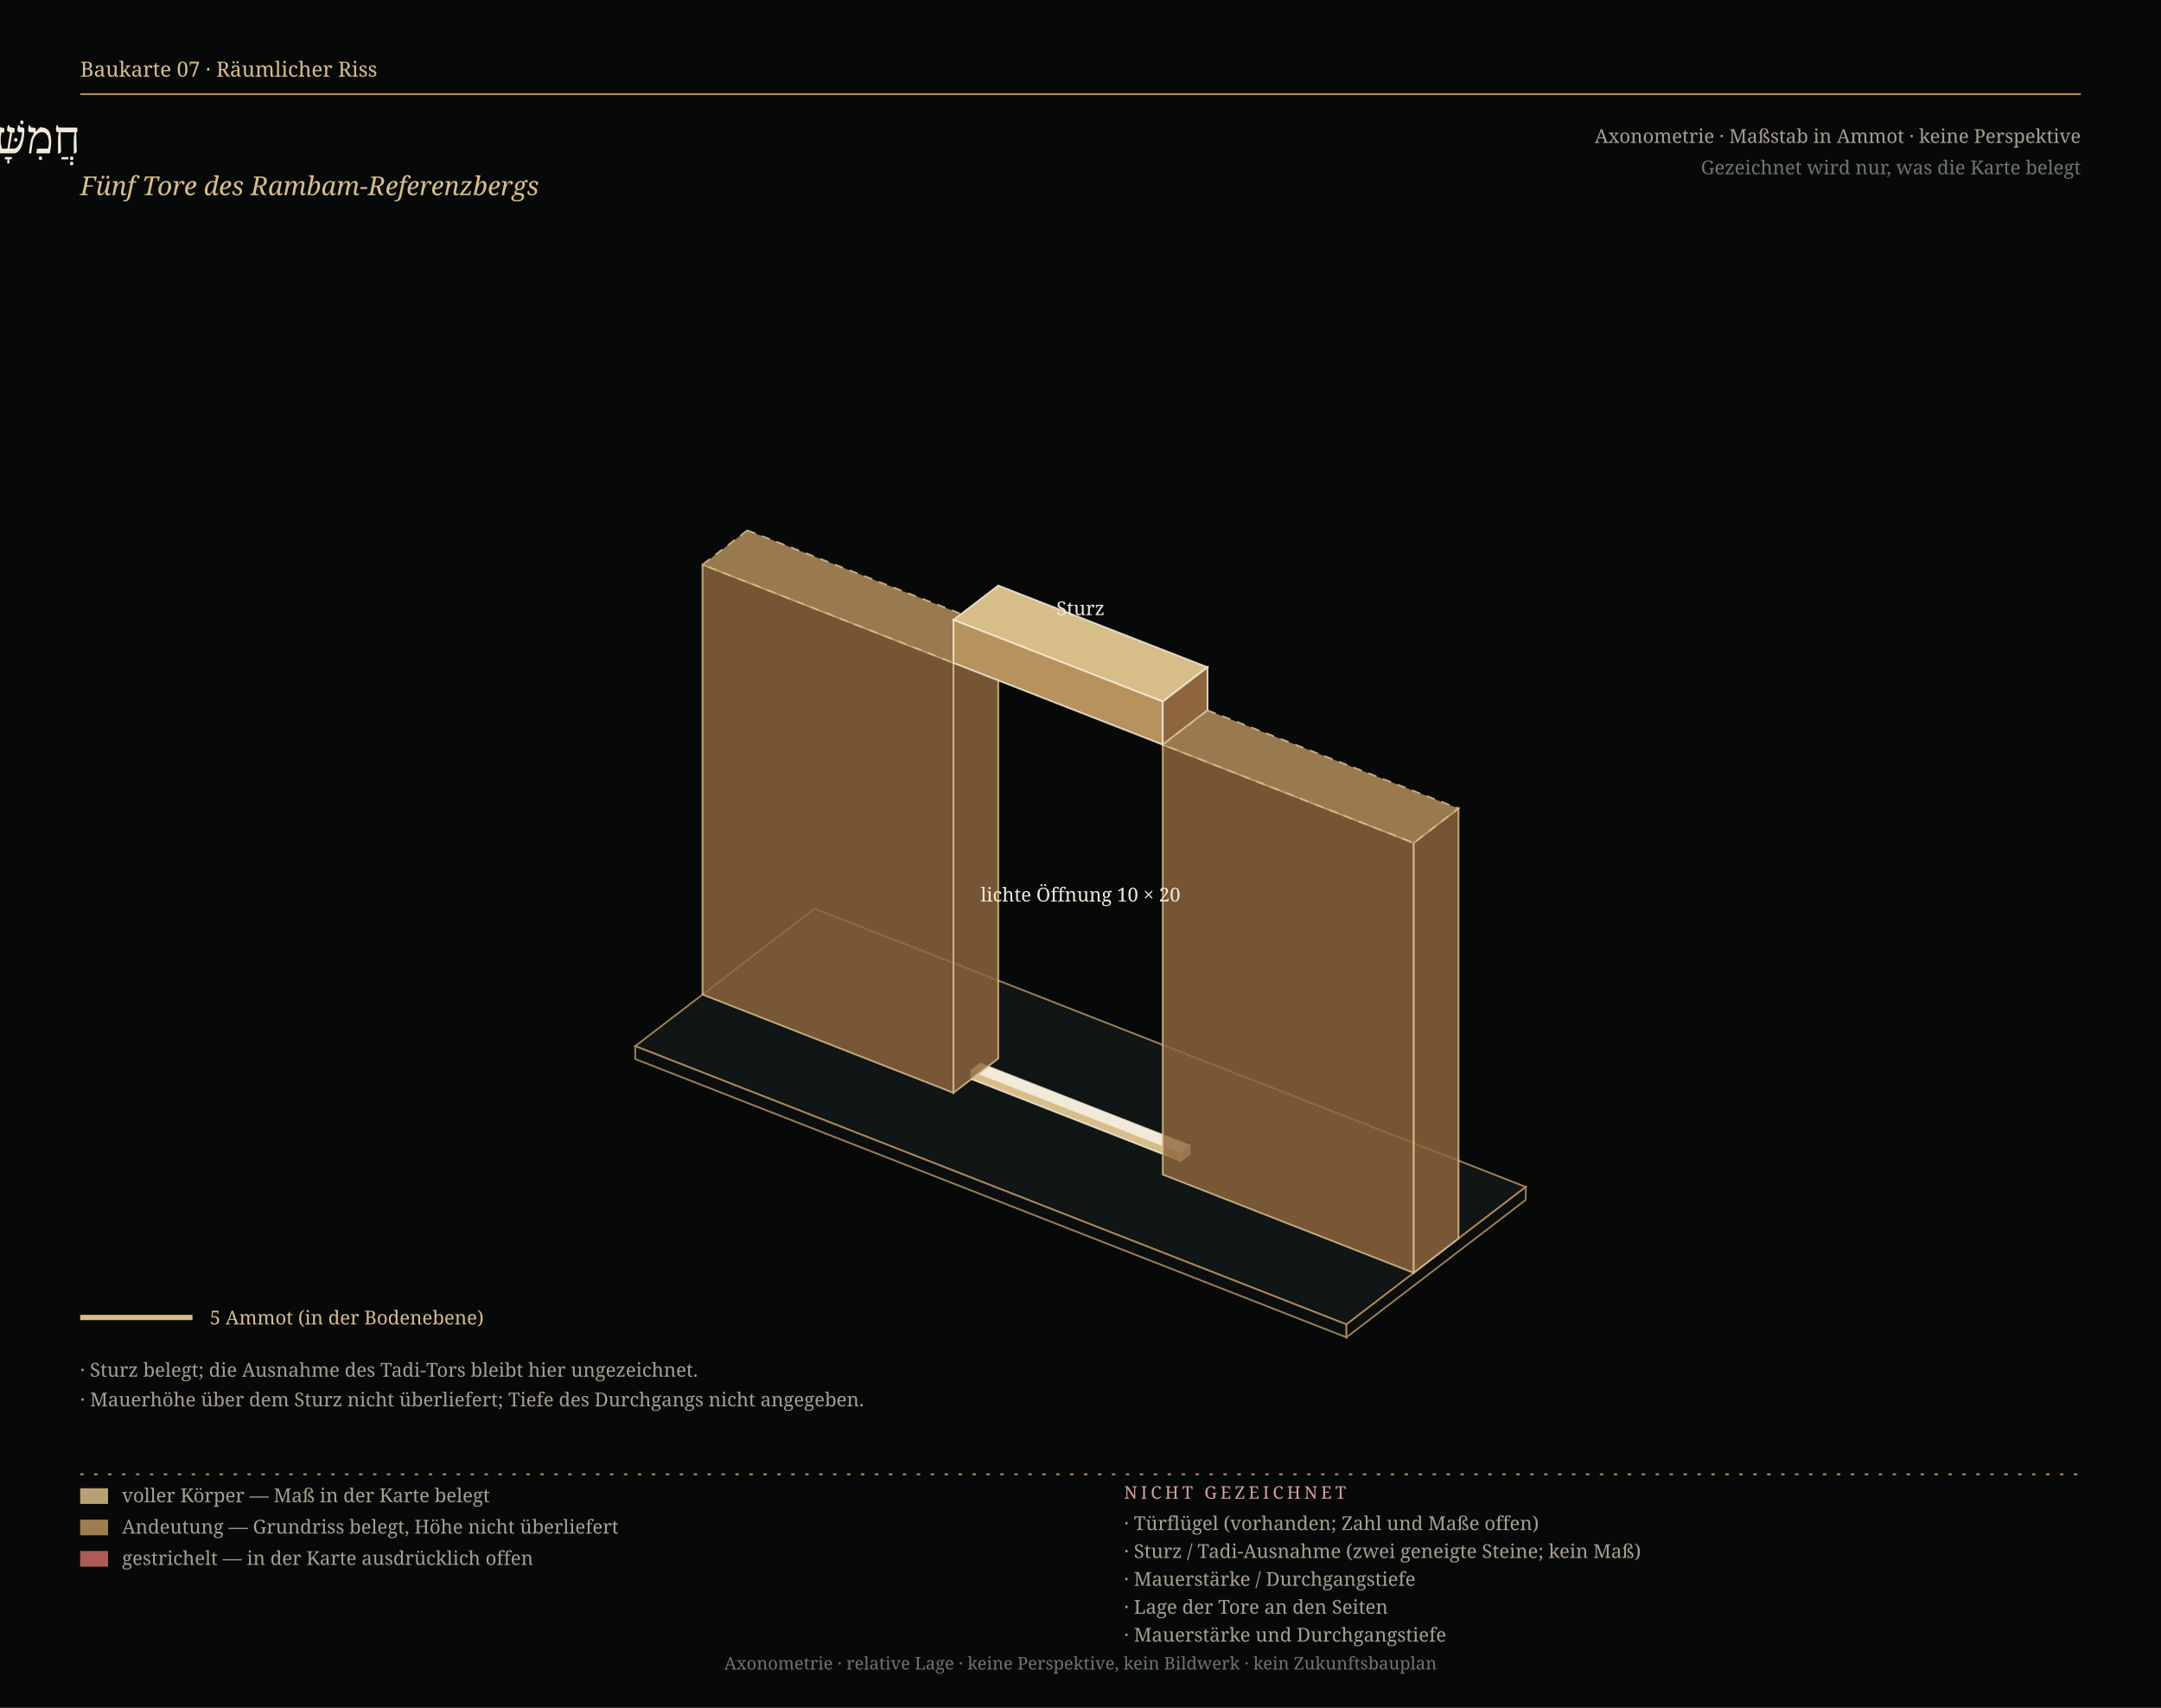
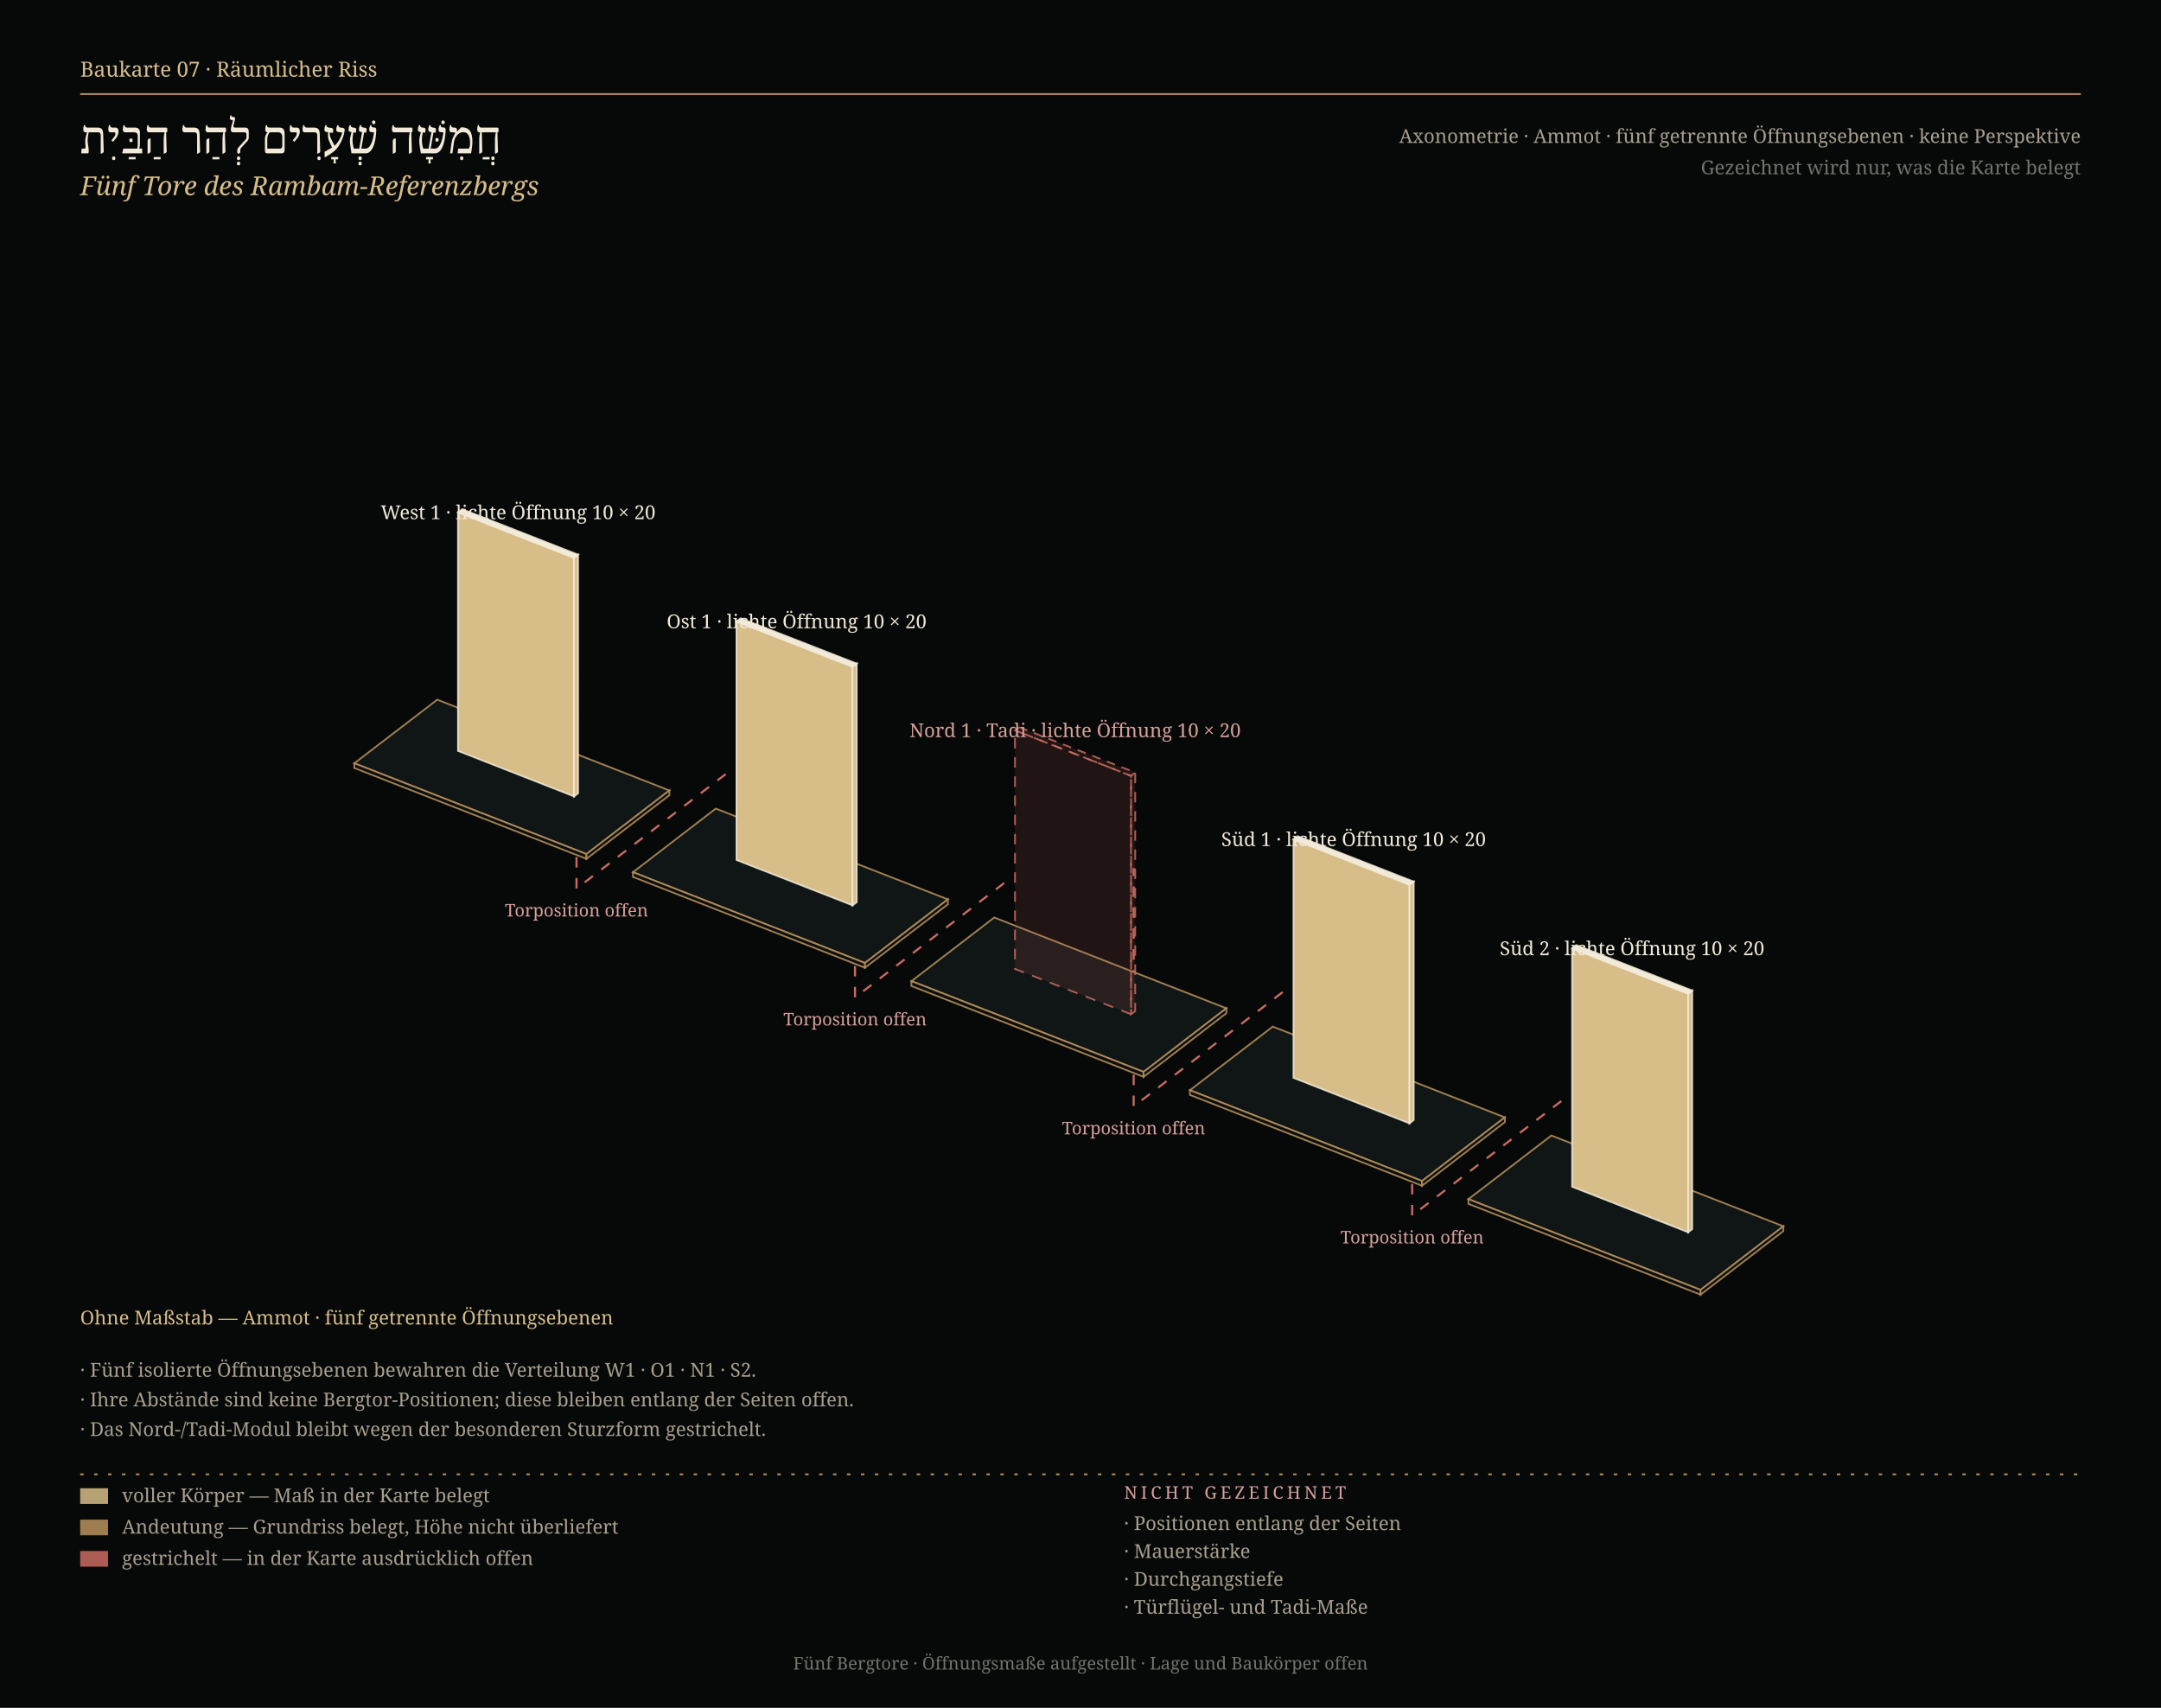
<svg xmlns="http://www.w3.org/2000/svg" viewBox="0 0 1240 980" width="100%" role="img" aria-labelledby="riss-t riss-d">
  <defs>
    <pattern id="rHatch" width="7" height="7" patternUnits="userSpaceOnUse" patternTransform="rotate(45)">
      <line x1="0" y1="0" x2="0" y2="7" stroke="#C96B62" stroke-width="1.5" opacity=".6" />
    </pattern>
    <pattern id="rHatchQ" width="8" height="8" patternUnits="userSpaceOnUse" patternTransform="rotate(45)">
      <line x1="0" y1="0" x2="0" y2="8" stroke="#6E9EAA" stroke-width="1.2" opacity=".55" />
    </pattern>
    <linearGradient id="rWall" x1="0" y1="0" x2="0" y2="1">
      <stop offset="0" stop-color="#D7BD87" />
      <stop offset="1" stop-color="#8F653D" />
    </linearGradient>
  </defs>
  <rect x="0.0" y="0.0" width="1240.0" height="980.0" fill="#070909" />
  <text x="46.0" y="44.0" fill="#D7BD87" font-family="EB Garamond, Georgia, serif" font-size="12">Baukarte 07 · Räumlicher Riss</text>
  <line x1="46.0" y1="54.0" x2="1194.0" y2="54.0" stroke="#B8925D" stroke-width="1" />
-   <text x="46.0" y="88.0" fill="#F2EAD9" font-family="Frank Ruhl Libre, Noto Serif Hebrew, serif" font-size="25" direction="rtl">חֲמִשָּׁה שְׁעָרִים לְהַר הַבַּיִת</text>
+   <text x="46.0" y="88.0" fill="#F2EAD9" font-family="Frank Ruhl Libre, Noto Serif Hebrew, serif" font-size="25">חֲמִשָּׁה שְׁעָרִים לְהַר הַבַּיִת</text>
  <text x="46.0" y="112.0" fill="#D7BD87" font-family="Cormorant Garamond, Georgia, serif" font-size="15" font-style="italic">Fünf Tore des Rambam-Referenzbergs</text>
-   <text x="1194.0" y="82.0" fill="#A89F8E" font-family="EB Garamond, Georgia, serif" font-size="11" text-anchor="end">Axonometrie · Maßstab in Ammot · keine Perspektive</text>
+   <text x="1194.0" y="82.0" fill="#A89F8E" font-family="EB Garamond, Georgia, serif" font-size="11" text-anchor="end">Axonometrie · Ammot · fünf getrennte Öffnungsebenen · keine Perspektive</text>
  <text x="1194.0" y="100.0" fill="#6F746D" font-family="EB Garamond, Georgia, serif" font-size="11" text-anchor="end">Gezeichnet wird nur, was die Karte belegt</text>
-   <line x1="467.4" y1="521.4" x2="364.5" y2="600.3" stroke="#B8925D" stroke-width=".5" opacity=".22" />
-   <line x1="527.4" y1="544.9" x2="424.5" y2="623.8" stroke="#B8925D" stroke-width=".5" opacity=".22" />
-   <line x1="587.4" y1="568.4" x2="484.6" y2="647.3" stroke="#B8925D" stroke-width=".5" opacity=".22" />
-   <line x1="647.4" y1="591.8" x2="544.6" y2="670.8" stroke="#B8925D" stroke-width=".5" opacity=".22" />
-   <line x1="707.4" y1="615.3" x2="604.6" y2="694.3" stroke="#B8925D" stroke-width=".5" opacity=".22" />
-   <line x1="767.4" y1="638.8" x2="664.6" y2="717.7" stroke="#B8925D" stroke-width=".5" opacity=".22" />
-   <line x1="827.5" y1="662.3" x2="724.6" y2="741.2" stroke="#B8925D" stroke-width=".5" opacity=".22" />
-   <line x1="467.4" y1="521.4" x2="875.5" y2="681.1" stroke="#B8925D" stroke-width=".5" opacity=".22" />
-   <line x1="424.5" y1="554.3" x2="832.6" y2="714.0" stroke="#B8925D" stroke-width=".5" opacity=".22" />
-   <line x1="381.7" y1="587.2" x2="789.8" y2="746.8" stroke="#B8925D" stroke-width=".5" opacity=".22" />
-   <polygon points="467.4,521.4 875.5,681.1 772.6,760.0 364.5,600.3" fill="#101515" fill-opacity="1" stroke="#B8925D" stroke-width="1" stroke-opacity=".85" />
-   <polygon points="562.6,610.3 682.6,657.3 677.4,661.2 557.4,614.3" fill="#F2EAD9" fill-opacity="1" stroke="#F2EAD9" stroke-width="1" stroke-opacity=".85" />
-   <polygon points="677.4,666.2 557.4,619.2 557.4,614.3 677.4,661.2" fill="#D7BD87" fill-opacity="1" stroke="#F2EAD9" stroke-width="1" stroke-opacity=".85" />
-   <polygon points="547.1,627.1 403.1,570.7 403.1,324.0 547.1,380.4" fill="#8F653D" fill-opacity="0.82" stroke="#D7BD87" stroke-width="1" stroke-opacity=".85" />
-   <polygon points="682.6,662.2 677.4,666.2 677.4,661.2 682.6,657.3" fill="#D7BD87" fill-opacity="1" stroke="#F2EAD9" stroke-width="1" stroke-opacity=".85" />
-   <polygon points="572.8,607.4 547.1,627.1 547.1,380.4 572.8,360.6" fill="#8F653D" fill-opacity="0.82" stroke="#D7BD87" stroke-width="1" stroke-opacity=".85" />
-   <polygon points="772.6,767.4 364.5,607.7 364.5,600.3 772.6,760.0" fill="#0B0E0E" fill-opacity="1" stroke="#B8925D" stroke-width="1" stroke-opacity=".85" />
-   <polygon points="428.8,304.3 572.8,360.6 547.1,380.4 403.1,324.0" fill="#B8925D" fill-opacity="0.82" stroke="#D7BD87" stroke-width="1" stroke-dasharray="5 4" stroke-opacity=".85" />
-   <polygon points="875.5,688.5 772.6,767.4 772.6,760.0 875.5,681.1" fill="#0B0E0E" fill-opacity="1" stroke="#B8925D" stroke-width="1" stroke-opacity=".85" />
-   <polygon points="811.2,730.4 667.2,674.0 667.2,427.3 811.2,483.7" fill="#8F653D" fill-opacity="0.82" stroke="#D7BD87" stroke-width="1" stroke-opacity=".85" />
-   <polygon points="572.8,336.0 692.9,382.9 667.2,402.6 547.1,355.7" fill="#D7BD87" fill-opacity="1" stroke="#F2EAD9" stroke-width="1" stroke-opacity=".85" />
-   <polygon points="667.2,427.3 547.1,380.4 547.1,355.7 667.2,402.6" fill="#B8925D" fill-opacity="1" stroke="#F2EAD9" stroke-width="1" stroke-opacity=".85" />
-   <polygon points="836.9,710.7 811.2,730.4 811.2,483.7 836.9,463.9" fill="#8F653D" fill-opacity="0.82" stroke="#D7BD87" stroke-width="1" stroke-opacity=".85" />
-   <polygon points="692.9,407.6 667.2,427.3 667.2,402.6 692.9,382.9" fill="#8F653D" fill-opacity="1" stroke="#F2EAD9" stroke-width="1" stroke-opacity=".85" />
-   <polygon points="692.9,407.6 836.9,463.9 811.2,483.7 667.2,427.3" fill="#B8925D" fill-opacity="0.82" stroke="#D7BD87" stroke-width="1" stroke-dasharray="5 4" stroke-opacity=".85" />
-   <text x="620.0" y="353.0" fill="#F2EAD9" font-family="EB Garamond, Georgia, serif" font-size="11" text-anchor="middle">Sturz</text>
-   <text x="620.0" y="517.3" fill="#F2EAD9" font-family="EB Garamond, Georgia, serif" font-size="11" text-anchor="middle">lichte Öffnung 10 × 20</text>
-   <text x="46.0" y="790.0" fill="#A89F8E" font-family="EB Garamond, Georgia, serif" font-size="11">· Sturz belegt; die Ausnahme des Tadi-Tors bleibt hier ungezeichnet.</text>
-   <text x="46.0" y="807.0" fill="#A89F8E" font-family="EB Garamond, Georgia, serif" font-size="11">· Mauerhöhe über dem Sturz nicht überliefert; Tiefe des Durchgangs nicht angegeben.</text>
-   <line x1="46" y1="756" x2="110.445" y2="756" stroke="#D7BD87" stroke-width="3" />
-   <text x="120.4" y="760.0" fill="#D7BD87" font-family="EB Garamond, Georgia, serif" font-size="11">5 Ammot (in der Bodenebene)</text>
+   <polyline points="416.4,444.2 330.8,509.9 330.8,373.0" fill="none" stroke="#C96B62" stroke-width="1.2" stroke-dasharray="6 6" />
+   <text x="330.8" y="525.9" fill="#D7A09A" font-family="EB Garamond, Georgia, serif" font-size="10" text-anchor="middle">Torposition offen</text>
+   <polyline points="576.2,506.7 490.6,572.4 490.6,435.5" fill="none" stroke="#C96B62" stroke-width="1.2" stroke-dasharray="6 6" />
+   <text x="490.6" y="588.4" fill="#D7A09A" font-family="EB Garamond, Georgia, serif" font-size="10" text-anchor="middle">Torposition offen</text>
+   <polyline points="736.0,569.3 650.5,634.9 650.5,498.1" fill="none" stroke="#C96B62" stroke-width="1.2" stroke-dasharray="6 6" />
+   <text x="650.5" y="650.9" fill="#D7A09A" font-family="EB Garamond, Georgia, serif" font-size="10" text-anchor="middle">Torposition offen</text>
+   <polyline points="895.9,631.8 810.3,697.5 810.3,560.6" fill="none" stroke="#C96B62" stroke-width="1.2" stroke-dasharray="6 6" />
+   <text x="810.3" y="713.5" fill="#D7A09A" font-family="EB Garamond, Georgia, serif" font-size="10" text-anchor="middle">Torposition offen</text>
+   <polygon points="250.9,401.5 384.1,453.6 336.5,490.1 203.3,438.0" fill="#101515" fill-opacity="1" stroke="#B8925D" stroke-width="1" stroke-opacity=".85" />
+   <polygon points="336.5,492.8 203.3,440.7 203.3,438.0 336.5,490.1" fill="#0B0E0E" fill-opacity="1" stroke="#B8925D" stroke-width="1" stroke-opacity=".85" />
+   <polygon points="384.1,456.3 336.5,492.8 336.5,490.1 384.1,453.6" fill="#0B0E0E" fill-opacity="1" stroke="#B8925D" stroke-width="1" stroke-opacity=".85" />
+   <polygon points="329.4,457.0 262.8,430.9 262.8,294.0 329.4,320.1" fill="#D7BD87" fill-opacity="1" stroke="#F2EAD9" stroke-width="1" stroke-opacity=".85" />
+   <polygon points="331.7,455.2 329.4,457.0 329.4,320.1 331.7,318.3" fill="#D7BD87" fill-opacity="1" stroke="#F2EAD9" stroke-width="1" stroke-opacity=".85" />
+   <polygon points="265.2,292.2 331.7,318.3 329.4,320.1 262.8,294.0" fill="#F2EAD9" fill-opacity="1" stroke="#F2EAD9" stroke-width="1" stroke-opacity=".85" />
+   <polygon points="410.7,464.0 543.9,516.1 496.3,552.6 363.2,500.5" fill="#101515" fill-opacity="1" stroke="#B8925D" stroke-width="1" stroke-opacity=".85" />
+   <polygon points="496.3,555.3 363.2,503.2 363.2,500.5 496.3,552.6" fill="#0B0E0E" fill-opacity="1" stroke="#B8925D" stroke-width="1" stroke-opacity=".85" />
+   <polygon points="543.9,518.9 496.3,555.3 496.3,552.6 543.9,516.1" fill="#0B0E0E" fill-opacity="1" stroke="#B8925D" stroke-width="1" stroke-opacity=".85" />
+   <polygon points="489.2,519.5 422.6,493.5 422.6,356.6 489.2,382.6" fill="#D7BD87" fill-opacity="1" stroke="#F2EAD9" stroke-width="1" stroke-opacity=".85" />
+   <polygon points="491.6,517.7 489.2,519.5 489.2,382.6 491.6,380.8" fill="#D7BD87" fill-opacity="1" stroke="#F2EAD9" stroke-width="1" stroke-opacity=".85" />
+   <polygon points="425.0,354.8 491.6,380.8 489.2,382.6 422.6,356.6" fill="#F2EAD9" fill-opacity="1" stroke="#F2EAD9" stroke-width="1" stroke-opacity=".85" />
+   <polygon points="570.5,526.5 703.7,578.6 656.2,615.1 523.0,563.0" fill="#101515" fill-opacity="1" stroke="#B8925D" stroke-width="1" stroke-opacity=".85" />
+   <polygon points="656.2,617.9 523.0,565.8 523.0,563.0 656.2,615.1" fill="#0B0E0E" fill-opacity="1" stroke="#B8925D" stroke-width="1" stroke-opacity=".85" />
+   <polygon points="703.7,581.4 656.2,617.9 656.2,615.1 703.7,578.6" fill="#0B0E0E" fill-opacity="1" stroke="#B8925D" stroke-width="1" stroke-opacity=".85" />
+   <polygon points="649.0,582.0 582.4,556.0 582.4,419.1 649.0,445.2" fill="#C96B62" fill-opacity="0.13" stroke="#C96B62" stroke-width="1" stroke-dasharray="6 5" stroke-opacity=".85" />
+   <polygon points="651.4,580.2 649.0,582.0 649.0,445.2 651.4,443.3" fill="#C96B62" fill-opacity="0.13" stroke="#C96B62" stroke-width="1" stroke-dasharray="6 5" stroke-opacity=".85" />
+   <polygon points="584.8,417.3 651.4,443.3 649.0,445.2 582.4,419.1" fill="#C96B62" fill-opacity="0.13" stroke="#C96B62" stroke-width="1" stroke-dasharray="5 4" stroke-opacity=".85" />
+   <polygon points="730.3,589.1 863.5,641.2 816.0,677.7 682.8,625.6" fill="#101515" fill-opacity="1" stroke="#B8925D" stroke-width="1" stroke-opacity=".85" />
+   <polygon points="816.0,680.4 682.8,628.3 682.8,625.6 816.0,677.7" fill="#0B0E0E" fill-opacity="1" stroke="#B8925D" stroke-width="1" stroke-opacity=".85" />
+   <polygon points="863.5,643.9 816.0,680.4 816.0,677.7 863.5,641.2" fill="#0B0E0E" fill-opacity="1" stroke="#B8925D" stroke-width="1" stroke-opacity=".85" />
+   <polygon points="808.8,644.6 742.2,618.5 742.2,481.6 808.8,507.7" fill="#D7BD87" fill-opacity="1" stroke="#F2EAD9" stroke-width="1" stroke-opacity=".85" />
+   <polygon points="811.2,642.7 808.8,644.6 808.8,507.7 811.2,505.9" fill="#D7BD87" fill-opacity="1" stroke="#F2EAD9" stroke-width="1" stroke-opacity=".85" />
+   <polygon points="744.6,479.8 811.2,505.9 808.8,507.7 742.2,481.6" fill="#F2EAD9" fill-opacity="1" stroke="#F2EAD9" stroke-width="1" stroke-opacity=".85" />
+   <polygon points="890.2,651.6 1023.3,703.7 975.8,740.2 842.6,688.1" fill="#101515" fill-opacity="1" stroke="#B8925D" stroke-width="1" stroke-opacity=".85" />
+   <polygon points="975.8,742.9 842.6,690.8 842.6,688.1 975.8,740.2" fill="#0B0E0E" fill-opacity="1" stroke="#B8925D" stroke-width="1" stroke-opacity=".85" />
+   <polygon points="1023.3,706.4 975.8,742.9 975.8,740.2 1023.3,703.7" fill="#0B0E0E" fill-opacity="1" stroke="#B8925D" stroke-width="1" stroke-opacity=".85" />
+   <polygon points="968.7,707.1 902.1,681.0 902.1,544.2 968.7,570.2" fill="#D7BD87" fill-opacity="1" stroke="#F2EAD9" stroke-width="1" stroke-opacity=".85" />
+   <polygon points="971.0,705.3 968.7,707.1 968.7,570.2 971.0,568.4" fill="#D7BD87" fill-opacity="1" stroke="#F2EAD9" stroke-width="1" stroke-opacity=".85" />
+   <polygon points="904.4,542.3 971.0,568.4 968.7,570.2 902.1,544.2" fill="#F2EAD9" fill-opacity="1" stroke="#F2EAD9" stroke-width="1" stroke-opacity=".85" />
+   <text x="297.3" y="297.9" fill="#F2EAD9" font-family="EB Garamond, Georgia, serif" font-size="11" text-anchor="middle">West 1 · lichte Öffnung 10 × 20</text>
+   <text x="457.1" y="360.5" fill="#F2EAD9" font-family="EB Garamond, Georgia, serif" font-size="11" text-anchor="middle">Ost 1 · lichte Öffnung 10 × 20</text>
+   <text x="616.9" y="423.0" fill="#D7A09A" font-family="EB Garamond, Georgia, serif" font-size="11" text-anchor="middle">Nord 1 · Tadi · lichte Öffnung 10 × 20</text>
+   <text x="776.7" y="485.5" fill="#F2EAD9" font-family="EB Garamond, Georgia, serif" font-size="11" text-anchor="middle">Süd 1 · lichte Öffnung 10 × 20</text>
+   <text x="936.5" y="548.1" fill="#F2EAD9" font-family="EB Garamond, Georgia, serif" font-size="11" text-anchor="middle">Süd 2 · lichte Öffnung 10 × 20</text>
+   <text x="46.0" y="790.0" fill="#A89F8E" font-family="EB Garamond, Georgia, serif" font-size="11">· Fünf isolierte Öffnungsebenen bewahren die Verteilung W1 · O1 · N1 · S2.</text>
+   <text x="46.0" y="807.0" fill="#A89F8E" font-family="EB Garamond, Georgia, serif" font-size="11">· Ihre Abstände sind keine Bergtor-Positionen; diese bleiben entlang der Seiten offen.</text>
+   <text x="46.0" y="824.0" fill="#A89F8E" font-family="EB Garamond, Georgia, serif" font-size="11">· Das Nord-/Tadi-Modul bleibt wegen der besonderen Sturzform gestrichelt.</text>
+   <text x="46.0" y="760.0" fill="#D7BD87" font-family="EB Garamond, Georgia, serif" font-size="11">Ohne Maßstab — Ammot · fünf getrennte Öffnungsebenen</text>
  <line x1="46.0" y1="846.0" x2="1194.0" y2="846.0" stroke="#B8925D" stroke-width="1" stroke-dasharray="2 6" />
  <rect x="46.0" y="854.0" width="16.0" height="9.0" fill="#D7BD87" opacity=".85" />
  <text x="70.0" y="862.0" fill="#A89F8E" font-family="EB Garamond, Georgia, serif" font-size="11">voller Körper — Maß in der Karte belegt</text>
  <rect x="46.0" y="872.0" width="16.0" height="9.0" fill="#B8925D" opacity=".85" />
  <text x="70.0" y="880.0" fill="#A89F8E" font-family="EB Garamond, Georgia, serif" font-size="11">Andeutung — Grundriss belegt, Höhe nicht überliefert</text>
  <rect x="46.0" y="890.0" width="16.0" height="9.0" fill="#C96B62" opacity=".85" />
  <text x="70.0" y="898.0" fill="#A89F8E" font-family="EB Garamond, Georgia, serif" font-size="11">gestrichelt — in der Karte ausdrücklich offen</text>
  <text x="645.0" y="860.0" fill="#D7A09A" font-family="EB Garamond, Georgia, serif" font-size="10" letter-spacing="2">NICHT GEZEICHNET</text>
-   <text x="645.0" y="878.0" fill="#A89F8E" font-family="EB Garamond, Georgia, serif" font-size="11">· Türflügel (vorhanden; Zahl und Maße offen)</text>
-   <text x="645.0" y="894.0" fill="#A89F8E" font-family="EB Garamond, Georgia, serif" font-size="11">· Sturz / Tadi-Ausnahme (zwei geneigte Steine; kein Maß)</text>
-   <text x="645.0" y="910.0" fill="#A89F8E" font-family="EB Garamond, Georgia, serif" font-size="11">· Mauerstärke / Durchgangstiefe</text>
-   <text x="645.0" y="926.0" fill="#A89F8E" font-family="EB Garamond, Georgia, serif" font-size="11">· Lage der Tore an den Seiten</text>
-   <text x="645.0" y="942.0" fill="#A89F8E" font-family="EB Garamond, Georgia, serif" font-size="11">· Mauerstärke und Durchgangstiefe</text>
-   <text x="620.0" y="958.0" fill="#6F746D" font-family="EB Garamond, Georgia, serif" font-size="10" text-anchor="middle">Axonometrie · relative Lage · keine Perspektive, kein Bildwerk · kein Zukunftsbauplan</text>
+   <text x="645.0" y="878.0" fill="#A89F8E" font-family="EB Garamond, Georgia, serif" font-size="11">· Positionen entlang der Seiten</text>
+   <text x="645.0" y="894.0" fill="#A89F8E" font-family="EB Garamond, Georgia, serif" font-size="11">· Mauerstärke</text>
+   <text x="645.0" y="910.0" fill="#A89F8E" font-family="EB Garamond, Georgia, serif" font-size="11">· Durchgangstiefe</text>
+   <text x="645.0" y="926.0" fill="#A89F8E" font-family="EB Garamond, Georgia, serif" font-size="11">· Türflügel- und Tadi-Maße</text>
+   <text x="620.0" y="958.0" fill="#6F746D" font-family="EB Garamond, Georgia, serif" font-size="10" text-anchor="middle">Fünf Bergtore · Öffnungsmaße aufgestellt · Lage und Baukörper offen</text>
</svg>
